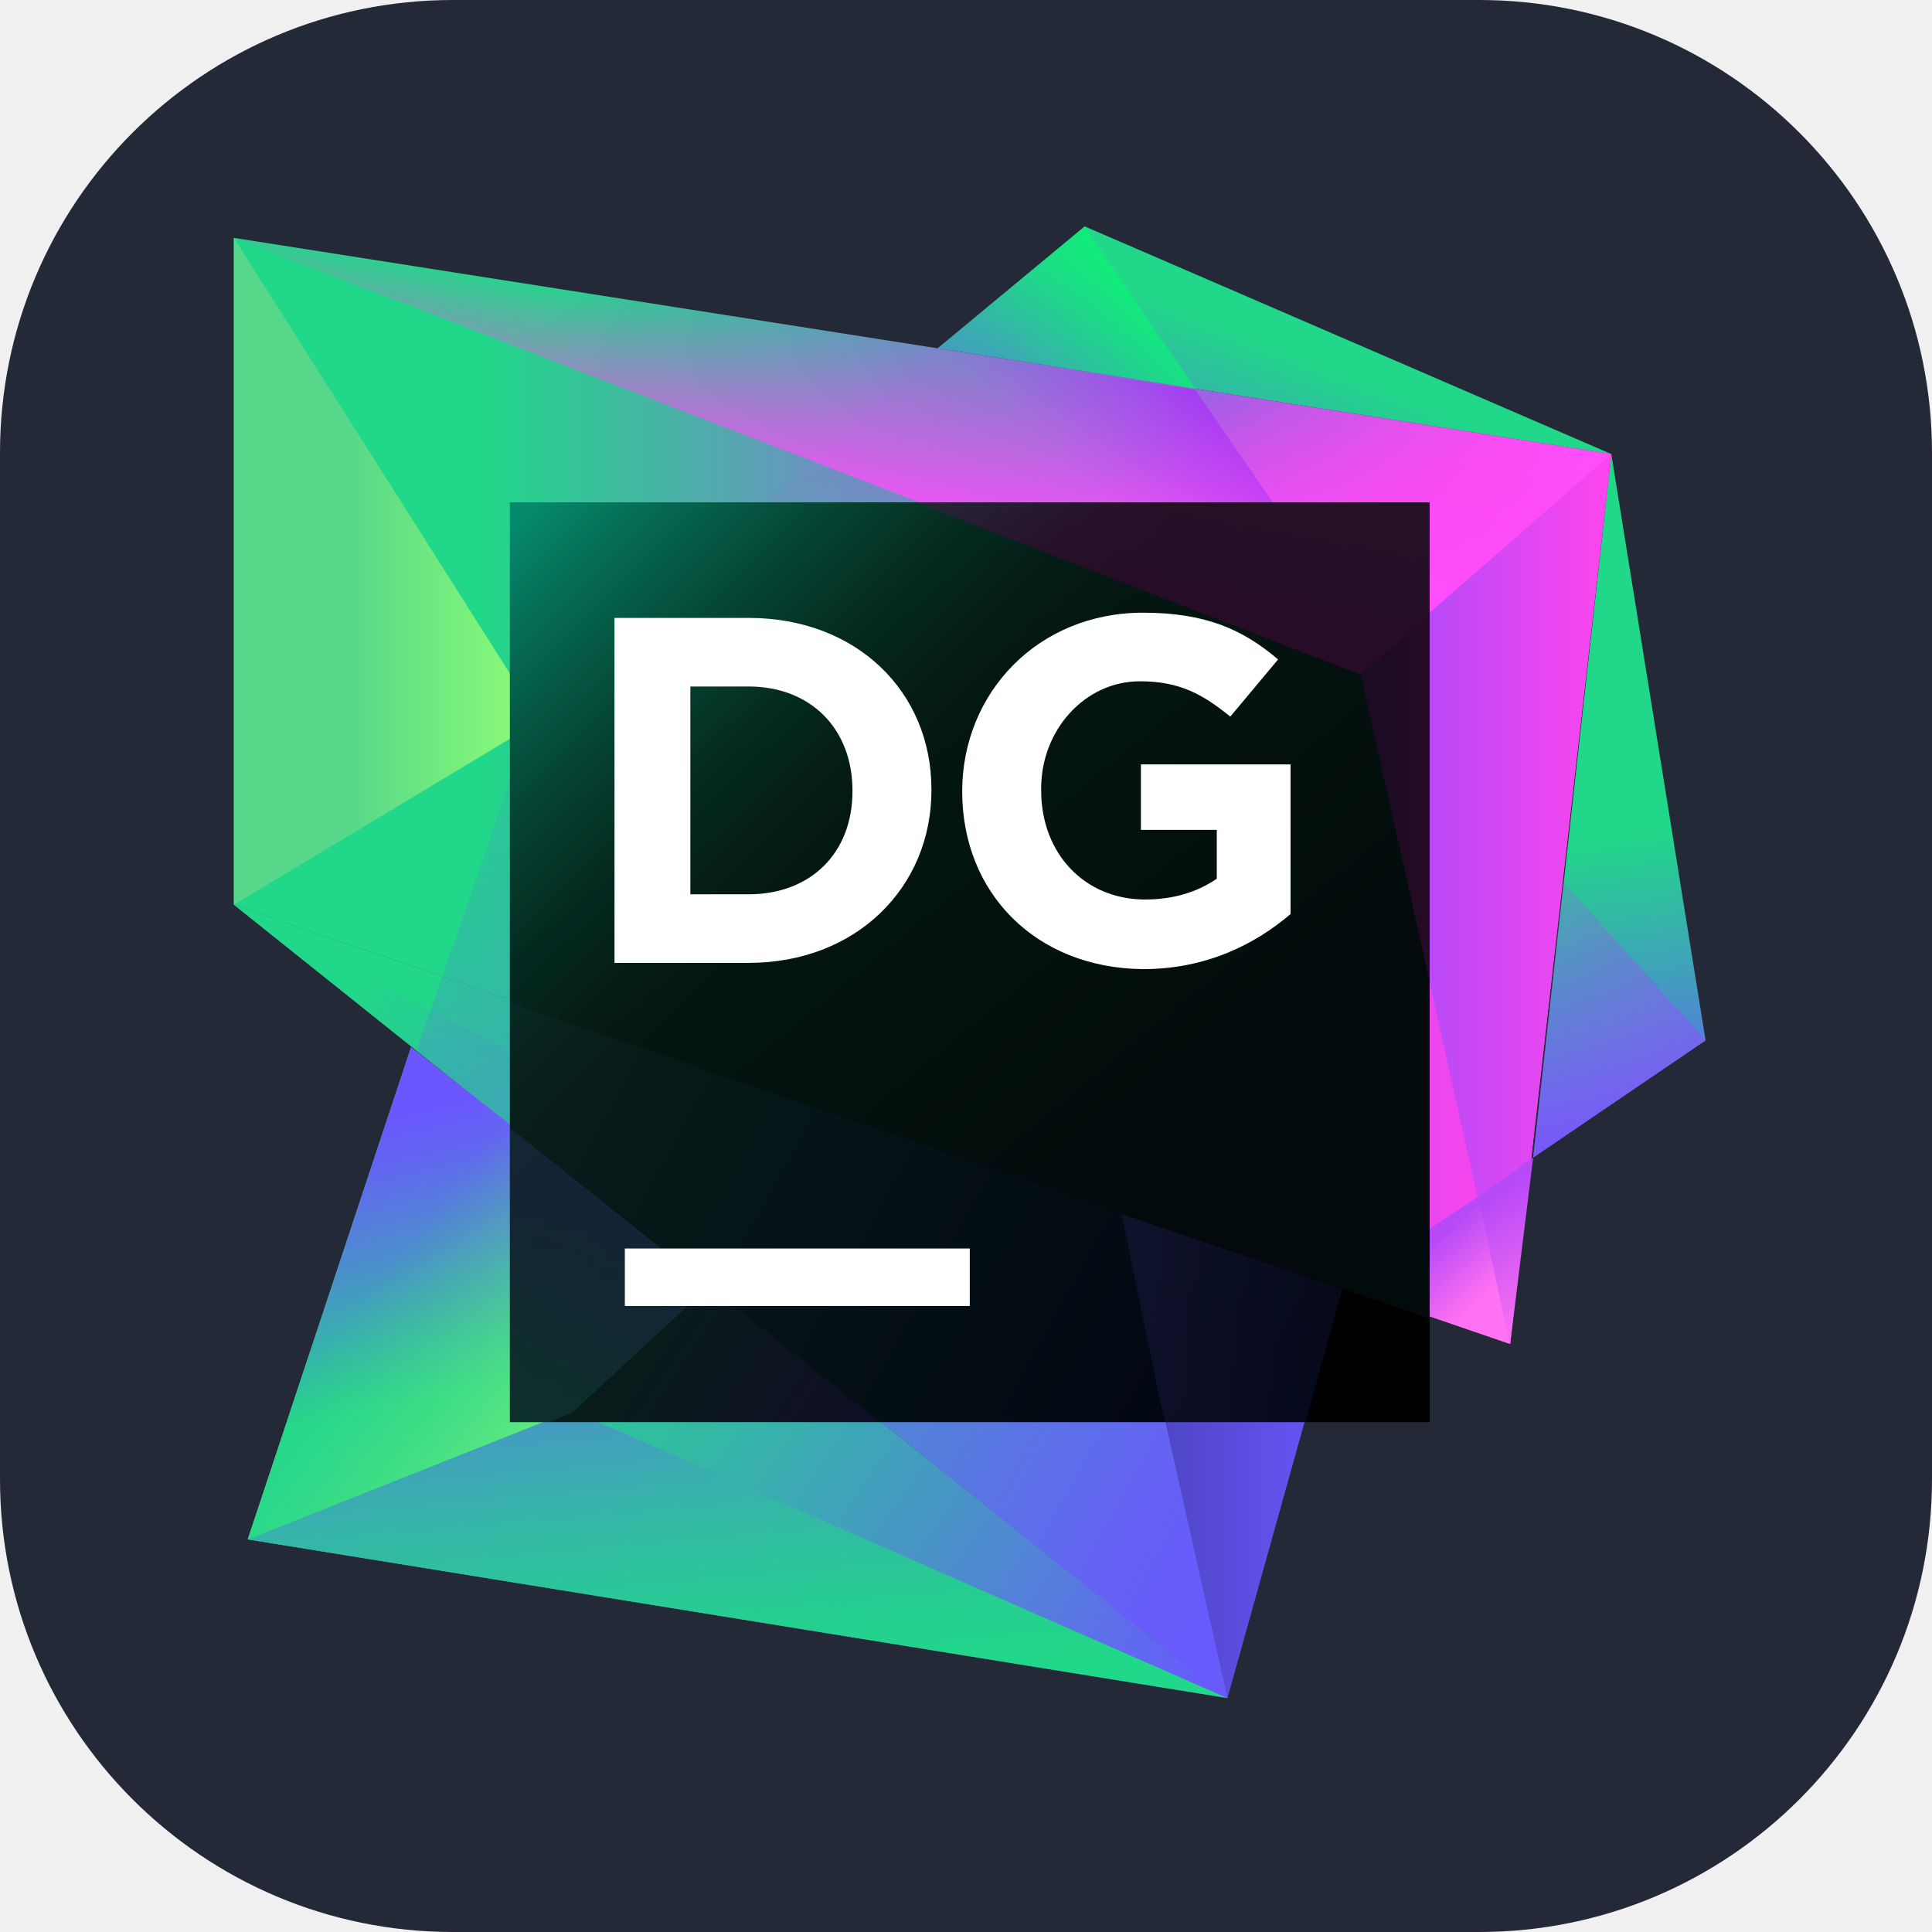
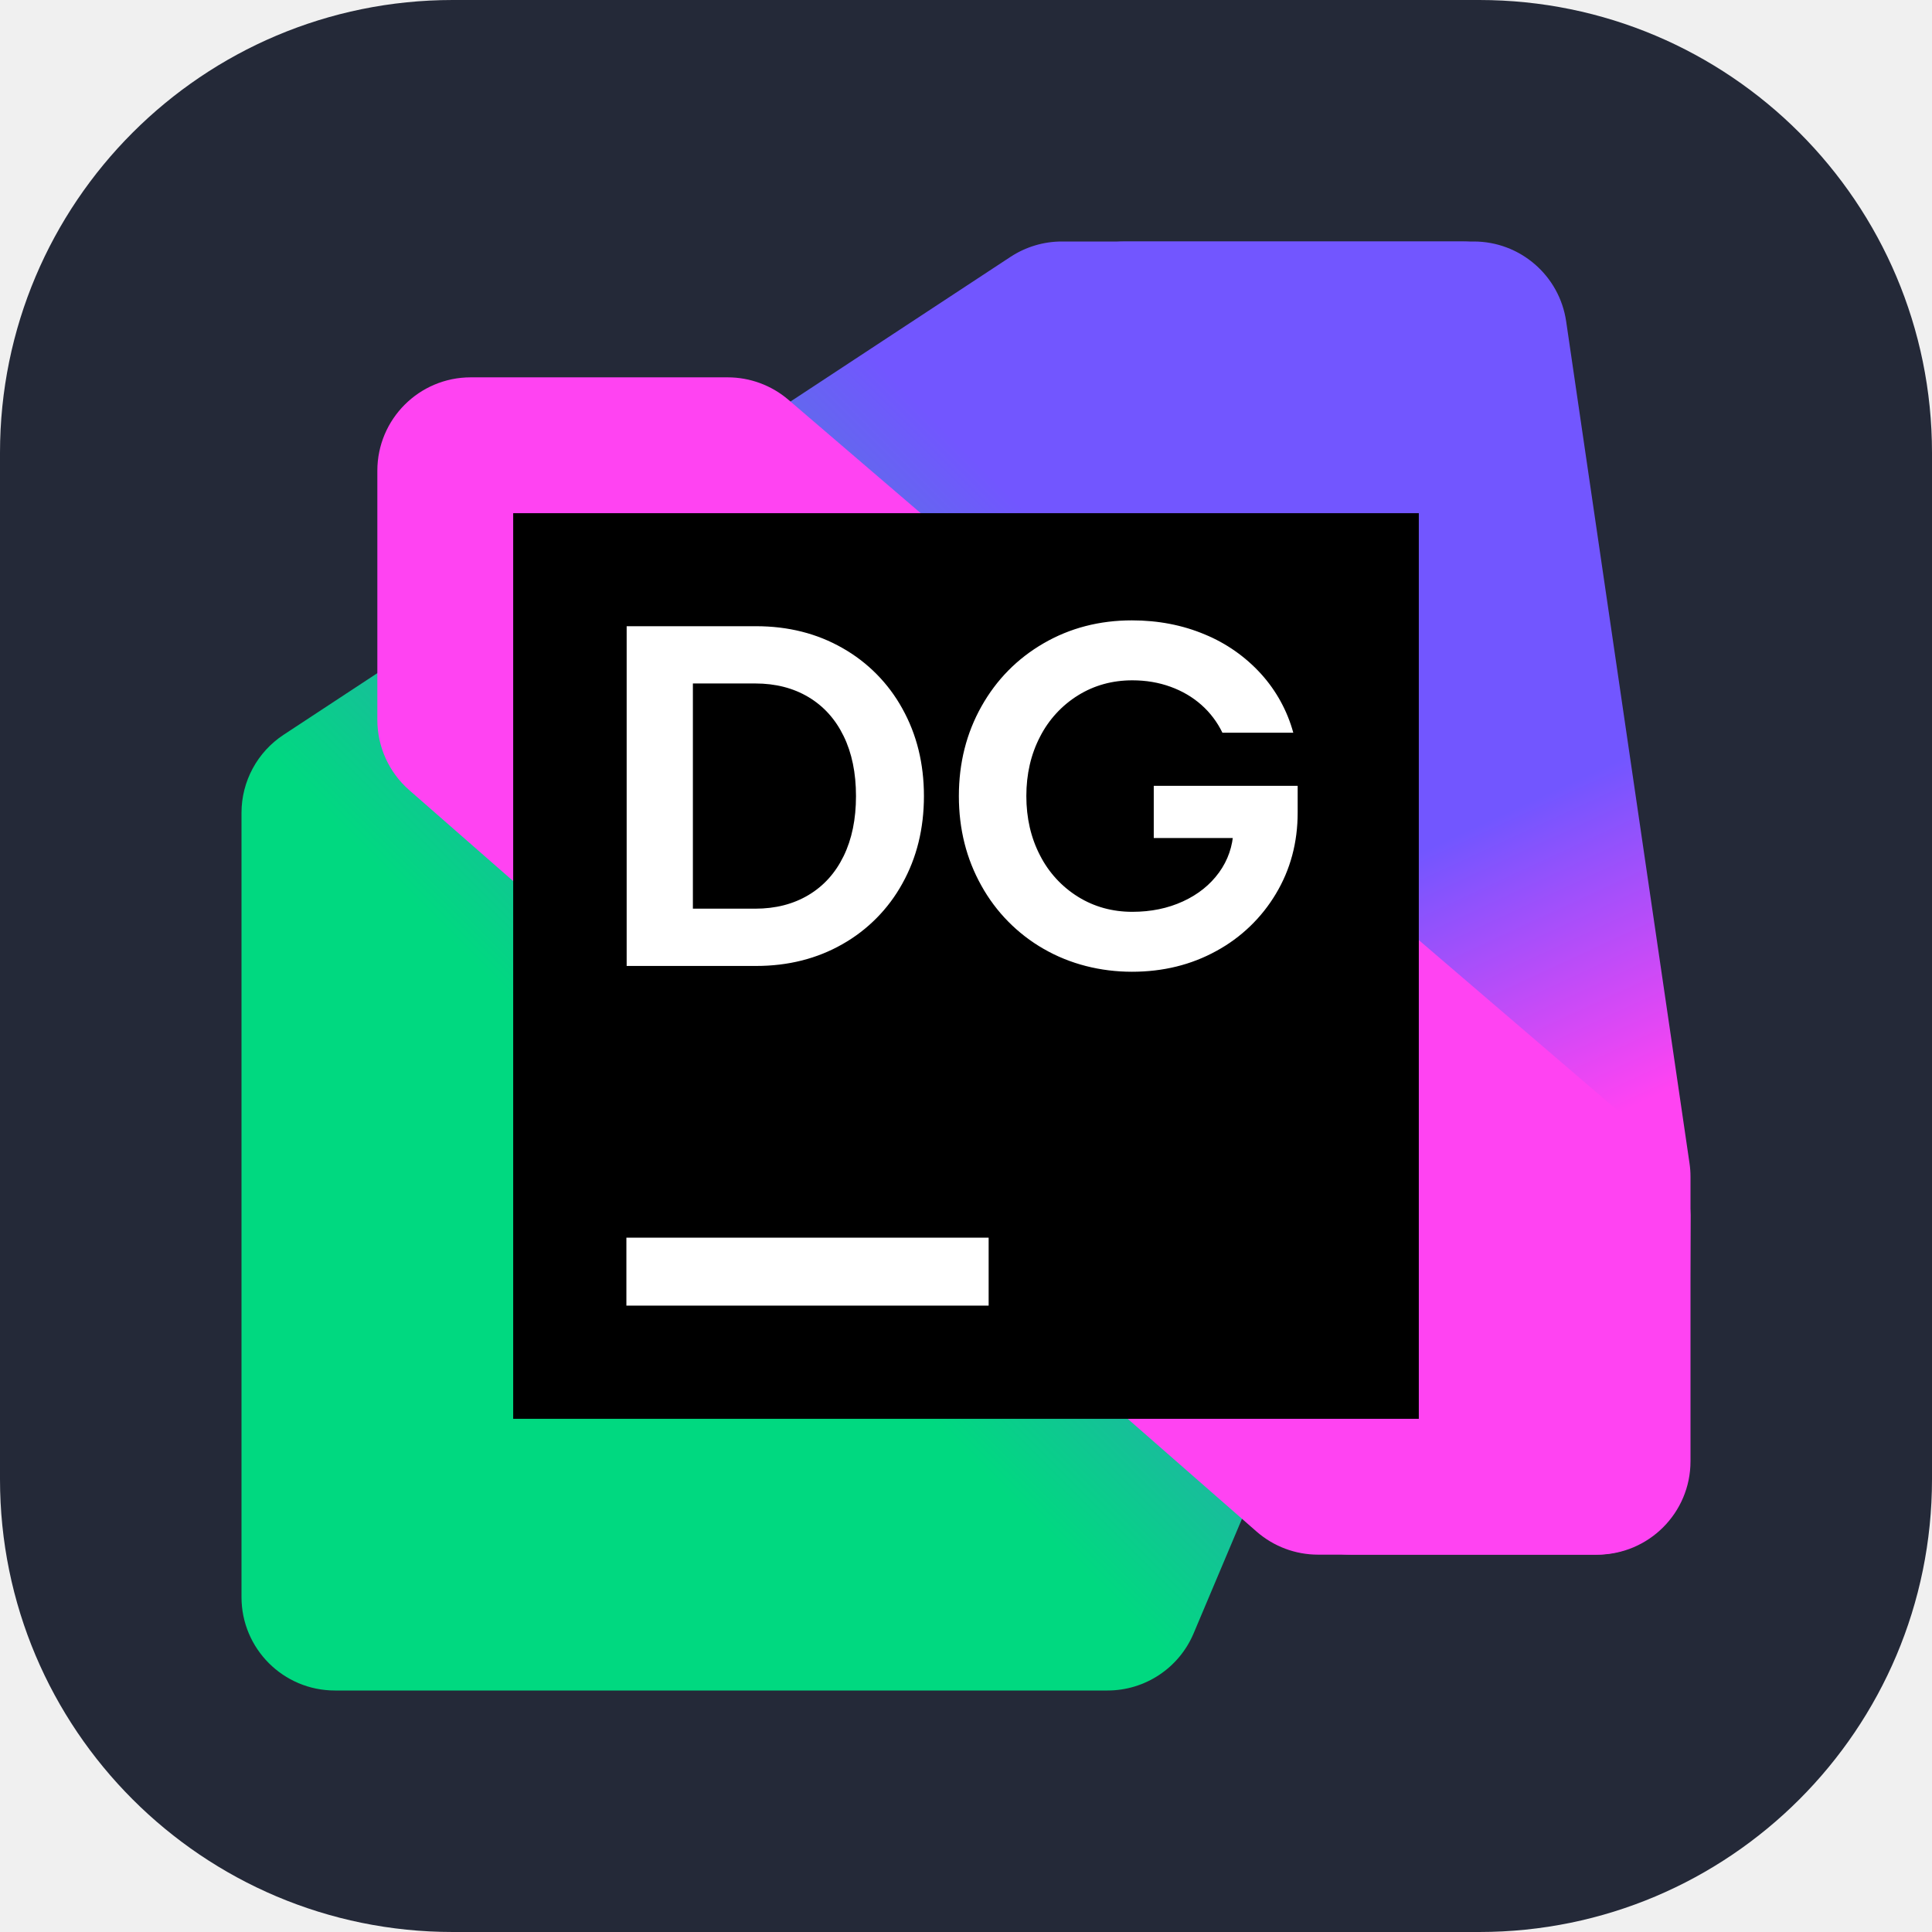
<svg xmlns="http://www.w3.org/2000/svg" width="256" height="256" viewBox="0 0 256 256" fill="none">
  <g id="DataGrip">
-     <path id="Vector" d="M196 0H60C26.863 0 0 26.863 0 60V196C0 229.137 26.863 256 60 256H196C229.137 256 256 229.137 256 196V60C256 26.863 229.137 0 196 0Z" fill="#242938" />
-     <g id="Group 18">
-       <path id="Vector_2" d="M213.507 60.164L225.999 137.859L203.148 153.398L213.507 60.164Z" fill="url(#paint0_linear_8_85)" />
-       <path id="Vector_3" d="M225.999 137.859L203.148 153.398L207.109 116.835L225.999 137.859Z" fill="url(#paint1_linear_8_85)" />
-       <path id="Vector_4" d="M213.508 60.164L143.734 30L124.234 46.148L213.508 60.164Z" fill="url(#paint2_linear_8_85)" />
-       <path id="Vector_5" d="M158.664 51.937L143.734 30L124.234 46.148L158.664 51.937Z" fill="url(#paint3_linear_8_85)" />
-       <path id="Vector_6" d="M162.625 225L54.461 138.774L32.829 203.977L162.625 225Z" fill="url(#paint4_linear_8_85)" />
-       <path id="Vector_7" d="M162.625 224.999L75.789 186.914L32.829 203.976L162.625 224.999Z" fill="url(#paint5_linear_8_85)" />
-       <path id="Vector_8" d="M177.859 170.46L31 119.882L162.625 224.999L177.859 170.46Z" fill="url(#paint6_linear_8_85)" />
-       <path id="Vector_9" d="M177.859 170.46L168.108 167.109L153.788 185.695L162.624 224.999L177.859 170.46Z" fill="url(#paint7_linear_8_85)" />
-       <path id="Vector_10" d="M153.789 185.695L31 119.882L143.429 209.765L162.625 224.999L153.789 185.695Z" fill="url(#paint8_linear_8_85)" />
-       <path id="Vector_11" d="M31 31.523V119.883L200.101 178.078L213.507 60.164L31 31.523Z" fill="url(#paint9_linear_8_85)" />
-       <path id="Vector_12" d="M31 31.523V119.883L200.101 178.078L180.296 89.109L31 31.523Z" fill="url(#paint10_linear_8_85)" />
-       <path id="Vector_13" d="M31 31.523V119.883L71.523 95.508L31 31.523Z" fill="url(#paint11_linear_8_85)" />
-       <path id="Vector_14" d="M75.789 186.914L180.906 89.719L70 96.422L32.829 203.976L75.789 186.914Z" fill="url(#paint12_linear_8_85)" />
-       <path id="Vector_15" d="M75.789 186.914L79.446 158.274L54.461 138.774L32.829 203.977L75.789 186.914Z" fill="url(#paint13_linear_8_85)" />
-       <path id="Vector_16" d="M75.789 186.914L79.446 158.274L54.461 138.774L32.829 203.977L75.789 186.914Z" fill="url(#paint14_linear_8_85)" />
-       <path id="Vector_17" d="M213.507 60.164L200.101 178.077L180.296 89.109L213.507 60.164Z" fill="url(#paint15_linear_8_85)" />
-       <path id="Vector_18" d="M200.102 178.078L203.148 153.398L195.836 158.578L200.102 178.078Z" fill="url(#paint16_linear_8_85)" />
-       <path id="Vector_19" d="M200.101 178.078L177.859 170.461L195.836 158.578L200.101 178.078Z" fill="url(#paint17_linear_8_85)" />
-       <path id="Vector_20" d="M213.507 60.163L165.367 102.82L69.086 96.117L124.234 46.148L213.507 60.163Z" fill="url(#paint18_linear_8_85)" />
-       <path id="Vector_21" d="M180.296 89.109L213.507 60.164L31 31.523L180.296 89.109Z" fill="url(#paint19_linear_8_85)" />
-       <path id="Vector_22" d="M180.296 89.109L213.507 60.164L31 31.523L180.296 89.109Z" fill="url(#paint20_linear_8_85)" />
-       <path id="Vector_23" d="M107.782 61.078L180.297 89.109L182.734 86.976L158.359 51.632L124.235 46.148L107.782 61.078Z" fill="url(#paint21_linear_8_85)" />
-       <path id="Vector_24" d="M189.437 66.562H67.562V188.437H189.437V66.562Z" fill="url(#paint22_linear_8_85)" />
-       <g id="Group" opacity="0.5">
-         <path id="Vector_25" opacity="0.3" d="M67.562 149.438V188.437H116.617L67.562 149.438Z" fill="url(#paint23_linear_8_85)" />
-         <path id="Vector_26" opacity="0.3" d="M67.562 149.438V188.437H72.742L75.789 187.219L93.918 170.461L67.562 149.438Z" fill="url(#paint24_linear_8_85)" />
-         <path id="Vector_27" opacity="0.3" d="M67.562 149.437L116.617 188.437H172.984L177.859 170.765L67.562 132.832V149.437Z" fill="url(#paint25_linear_8_85)" />
-         <path id="Vector_28" opacity="0.3" d="M153.789 186L154.398 188.437H172.984L177.859 170.766L148.609 160.863L153.789 186Z" fill="url(#paint26_linear_8_85)" />
-         <path id="Vector_29" opacity="0.3" d="M189.437 81.492L180.296 89.414L189.437 130.089V81.492Z" fill="url(#paint27_linear_8_85)" />
-         <path id="Vector_30" opacity="0.3" d="M189.437 66.562H121.339L180.296 89.414L189.437 81.492V66.562Z" fill="url(#paint28_linear_8_85)" />
-         <path id="Vector_31" opacity="0.3" d="M189.437 174.726V130.09L180.297 89.414L121.34 66.562H67.562V132.832L189.437 174.726Z" fill="url(#paint29_linear_8_85)" />
+     <path id="Vector" d="M196 0H60C26.863 0 0 26.863 0 60V196C0 229.137 26.863 256 60 256H196C229.137 256 256 229.137 256 196V60C256 26.863 229.137 0 196 0Z" fill="#242938" class="rect" />
+     <g transform="translate(32, 32)">
+       <g transform="scale(3)">
+         <defs>
+           <linearGradient id="__JETBRAINS_COM__LOGO_PREFIX__20" x1="59.676" x2="1.08" y1="4.067" y2="62.663" gradientUnits="userSpaceOnUse">
+             <stop offset="0.28" stop-color="#7256FF" />
+             <stop offset="0.66" stop-color="#00D980" />
+           </linearGradient>
+           <linearGradient id="__JETBRAINS_COM__LOGO_PREFIX__19" x1="64.391" x2="39.607" y1="56.329" y2="2.874" gradientUnits="userSpaceOnUse">
+             <stop offset="0.3" stop-color="#FF43F2" />
+             <stop offset="0.54" stop-color="#7256FF" />
+           </linearGradient>
+         </defs>
+         <path fill="url(#__JETBRAINS_COM__LOGO_PREFIX__20)" d="M4.125 64h34.127a4.125 4.125 0 0 0 3.8-2.52L57.85 24.057c.219-.518.33-1.076.324-1.638l-.15-18.329A4.125 4.125 0 0 0 53.9 0H36.234c-.806 0-1.593.236-2.267.678L1.86 21.787A4.125 4.125 0 0 0 0 25.234v34.641A4.125 4.125 0 0 0 4.125 64Z" />
+         <path fill="url(#__JETBRAINS_COM__LOGO_PREFIX__19)" d="M49.013 58h10.862A4.125 4.125 0 0 0 64 53.875V41.309c0-.2-.014-.4-.044-.598L58.508 3.527A4.125 4.125 0 0 0 54.427 0H39.029a4.125 4.125 0 0 0-4.125 4.126l.005 18.505c0 .425.066.848.195 1.253l9.979 31.246a4.126 4.126 0 0 0 3.93 2.87Z" />
+         <path fill="#FF43F2" d="M47.55 58h12.259a4.125 4.125 0 0 0 4.124-4.19L64 43c-.018-1.181-.785-2.531-1.682-3.3L24.159 6.993A4.126 4.126 0 0 0 21.474 6H10.125A4.125 4.125 0 0 0 6 10.125v11.003c0 1.19.514 2.321 1.409 3.104L44.834 56.98A4.123 4.123 0 0 0 47.55 58Z" />
+         <path fill="#000" d="M52 12H12v40h40V12Z" />
+         <path fill="#fff" d="M33 44H17v3h16v-3ZM17.012 16.992h5.713c1.422 0 2.696.321 3.821.965a6.882 6.882 0 0 1 2.642 2.674c.636 1.14.954 2.427.954 3.864 0 1.437-.318 2.725-.954 3.865a6.891 6.891 0 0 1-2.642 2.674c-1.125.643-2.4.964-3.821.964h-5.713V16.992Zm8.028 11.876c.672-.4 1.19-.973 1.554-1.72.365-.747.547-1.63.547-2.653 0-1.023-.182-1.907-.547-2.653-.364-.747-.882-1.32-1.554-1.721-.672-.4-1.454-.6-2.348-.6h-2.755v9.947h2.755c.893 0 1.676-.2 2.348-.6Zm10.386 2.374a7.287 7.287 0 0 1-2.744-2.786c-.664-1.183-.997-2.503-.997-3.961s.333-2.778.997-3.96 1.58-2.112 2.744-2.787c1.164-.675 2.466-1.014 3.902-1.014 1.164 0 2.238.208 3.221.622a6.909 6.909 0 0 1 2.487 1.747 6.362 6.362 0 0 1 1.42 2.594h-3.13a3.914 3.914 0 0 0-.927-1.228c-.39-.346-.845-.614-1.367-.803s-1.082-.284-1.683-.284c-.886 0-1.686.221-2.401.664a4.612 4.612 0 0 0-1.678 1.828c-.403.775-.605 1.649-.605 2.62s.202 1.846.605 2.621a4.607 4.607 0 0 0 1.678 1.828c.714.443 1.515.664 2.401.664.822 0 1.567-.154 2.235-.461.668-.307 1.199-.733 1.592-1.276a3.297 3.297 0 0 0 .633-1.833l.01.31h-3.526v-2.304h6.356v1.18c0 1.321-.32 2.517-.96 3.585a6.885 6.885 0 0 1-2.625 2.525c-1.112.614-2.357.921-3.736.921-1.38 0-2.737-.337-3.902-1.013v.002Z" />
      </g>
-       <path id="Vector_32" d="M128.5 165.434H82.797V173.051H128.5V165.434Z" fill="white" />
-       <path id="Vector_33" d="M81.425 81.876H99.186C113.506 81.876 123.419 91.651 123.419 104.594V104.731C123.419 117.536 113.506 127.587 99.186 127.587H81.425V81.876ZM91.476 90.963V118.5H99.186C107.447 118.5 112.955 112.993 112.955 104.869V104.731C112.955 96.608 107.447 90.963 99.186 90.963H91.476Z" fill="white" />
-       <path id="Vector_34" d="M127.496 104.869C127.496 91.788 137.547 81.186 151.453 81.186C159.714 81.186 164.671 83.389 169.352 87.382L163.019 94.955C159.439 92.064 156.41 90.274 151.04 90.274C143.742 90.274 137.96 96.745 137.96 104.455V104.731C137.96 113.13 143.742 119.188 151.728 119.188C155.446 119.188 158.613 118.224 161.229 116.434V109.963H151.178V101.289H171.004V121.116C166.323 125.109 159.852 128.413 151.453 128.413C137.271 128.275 127.496 118.362 127.496 104.869Z" fill="white" />
    </g>
  </g>
-   <defs>
-     <linearGradient id="paint0_linear_8_85" x1="209.641" y1="103.348" x2="215.343" y2="152.992" gradientUnits="userSpaceOnUse">
-       <stop offset="0.16" stop-color="#21D789" />
-       <stop offset="0.54" stop-color="#419FBC" />
-       <stop offset="1" stop-color="#6B57FF" />
-     </linearGradient>
-     <linearGradient id="paint1_linear_8_85" x1="184.627" y1="127.988" x2="258.731" y2="154.081" gradientUnits="userSpaceOnUse">
-       <stop offset="0.021" stop-color="#B74AF7" stop-opacity="0" />
-       <stop offset="0.744" stop-color="#8053FD" stop-opacity="0.739" />
-       <stop offset="1" stop-color="#6B57FF" />
-     </linearGradient>
-     <linearGradient id="paint2_linear_8_85" x1="157.656" y1="82.05" x2="172.08" y2="45.152" gradientUnits="userSpaceOnUse">
-       <stop stop-color="#6B57FF" />
-       <stop offset="0.952" stop-color="#21D789" />
-     </linearGradient>
-     <linearGradient id="paint3_linear_8_85" x1="157.907" y1="36.239" x2="134.519" y2="52.627" gradientUnits="userSpaceOnUse">
-       <stop stop-color="#00FF6A" />
-       <stop offset="0.952" stop-color="#21D789" stop-opacity="0" />
-     </linearGradient>
-     <linearGradient id="paint4_linear_8_85" x1="162.319" y1="252.731" x2="25.355" y2="158.932" gradientUnits="userSpaceOnUse">
-       <stop offset="0.098" stop-color="#6B57FF" />
-       <stop offset="0.118" stop-color="#685CFB" />
-       <stop offset="0.345" stop-color="#4A91CA" />
-       <stop offset="0.542" stop-color="#34B7A7" />
-       <stop offset="0.699" stop-color="#26CE91" />
-       <stop offset="0.797" stop-color="#21D789" />
-     </linearGradient>
-     <linearGradient id="paint5_linear_8_85" x1="92.111" y1="149.453" x2="100.142" y2="242.501" gradientUnits="userSpaceOnUse">
-       <stop offset="0.098" stop-color="#6B57FF" />
-       <stop offset="0.118" stop-color="#685CFB" />
-       <stop offset="0.345" stop-color="#4A91CA" />
-       <stop offset="0.542" stop-color="#34B7A7" />
-       <stop offset="0.699" stop-color="#26CE91" />
-       <stop offset="0.797" stop-color="#21D789" />
-     </linearGradient>
-     <linearGradient id="paint6_linear_8_85" x1="43.147" y1="127.521" x2="214.02" y2="221.866" gradientUnits="userSpaceOnUse">
-       <stop offset="0.075" stop-color="#21D789" />
-       <stop offset="0.887" stop-color="#6B57FF" />
-     </linearGradient>
-     <linearGradient id="paint7_linear_8_85" x1="153.782" y1="196.079" x2="177.855" y2="196.079" gradientUnits="userSpaceOnUse">
-       <stop offset="0.027" stop-color="#4F46C6" />
-       <stop offset="1" stop-color="#6B57FF" />
-     </linearGradient>
-     <linearGradient id="paint8_linear_8_85" x1="37.107" y1="138.461" x2="207.98" y2="232.806" gradientUnits="userSpaceOnUse">
-       <stop offset="0.027" stop-color="#21D789" />
-       <stop offset="0.7" stop-color="#685CFA" />
-       <stop offset="1" stop-color="#6B57FF" />
-     </linearGradient>
-     <linearGradient id="paint9_linear_8_85" x1="21.529" y1="78.908" x2="189.078" y2="115.359" gradientUnits="userSpaceOnUse">
-       <stop offset="0.242" stop-color="#21D789" />
-       <stop offset="0.447" stop-color="#59A3B2" />
-       <stop offset="0.767" stop-color="#B74AF7" />
-       <stop offset="1" stop-color="#FF45ED" />
-     </linearGradient>
-     <linearGradient id="paint10_linear_8_85" x1="43.227" y1="104.77" x2="202.414" y2="104.77" gradientUnits="userSpaceOnUse">
-       <stop offset="0.131" stop-color="#21D789" />
-       <stop offset="0.349" stop-color="#59A3B2" />
-       <stop offset="0.69" stop-color="#B74AF7" />
-       <stop offset="1" stop-color="#FF45ED" />
-     </linearGradient>
-     <linearGradient id="paint11_linear_8_85" x1="33.917" y1="75.695" x2="71.896" y2="75.695" gradientUnits="userSpaceOnUse">
-       <stop offset="0.309" stop-color="#56D789" />
-       <stop offset="0.959" stop-color="#8DFC77" />
-       <stop offset="1" stop-color="#91FF76" />
-     </linearGradient>
-     <linearGradient id="paint12_linear_8_85" x1="97.903" y1="262.306" x2="110.983" y2="91.33" gradientUnits="userSpaceOnUse">
-       <stop stop-color="#21D789" />
-       <stop offset="0.996" stop-color="#6B57FF" stop-opacity="0" />
-     </linearGradient>
-     <linearGradient id="paint13_linear_8_85" x1="46.158" y1="137.953" x2="57.902" y2="189.12" gradientUnits="userSpaceOnUse">
-       <stop offset="0.206" stop-color="#6B57FF" />
-       <stop offset="0.327" stop-color="#6266F1" />
-       <stop offset="0.562" stop-color="#4B8FCC" />
-       <stop offset="0.884" stop-color="#26CF90" />
-       <stop offset="0.921" stop-color="#21D789" />
-     </linearGradient>
-     <linearGradient id="paint14_linear_8_85" x1="31.401" y1="161.919" x2="80.376" y2="200.102" gradientUnits="userSpaceOnUse">
-       <stop offset="0.309" stop-color="#56D789" stop-opacity="0" />
-       <stop offset="0.959" stop-color="#8DFC77" stop-opacity="0.94" />
-       <stop offset="1" stop-color="#91FF76" />
-     </linearGradient>
-     <linearGradient id="paint15_linear_8_85" x1="180.33" y1="119.236" x2="213.564" y2="119.236" gradientUnits="userSpaceOnUse">
-       <stop offset="0.261" stop-color="#B74AF7" />
-       <stop offset="1" stop-color="#FF45ED" />
-     </linearGradient>
-     <linearGradient id="paint16_linear_8_85" x1="207.008" y1="173.792" x2="196.631" y2="158.435" gradientUnits="userSpaceOnUse">
-       <stop stop-color="#FF72F1" />
-       <stop offset="0.963" stop-color="#B74AF7" />
-     </linearGradient>
-     <linearGradient id="paint17_linear_8_85" x1="208.257" y1="188.084" x2="188.335" y2="166.087" gradientUnits="userSpaceOnUse">
-       <stop offset="0.668" stop-color="#FF72F1" />
-       <stop offset="1" stop-color="#B74AF7" />
-     </linearGradient>
-     <linearGradient id="paint18_linear_8_85" x1="101.428" y1="11.546" x2="152.884" y2="97.475" gradientUnits="userSpaceOnUse">
-       <stop offset="0.163" stop-color="#B74AF7" stop-opacity="0.5" />
-       <stop offset="0.999" stop-color="#00FF6A" stop-opacity="0" />
-     </linearGradient>
-     <linearGradient id="paint19_linear_8_85" x1="179.35" y1="115.058" x2="140.336" y2="67.743" gradientUnits="userSpaceOnUse">
-       <stop offset="0.297" stop-color="#FF4FFF" stop-opacity="0.96" />
-       <stop offset="0.999" stop-color="#FF45ED" stop-opacity="0" />
-     </linearGradient>
-     <linearGradient id="paint20_linear_8_85" x1="118.152" y1="68.978" x2="122.302" y2="45.736" gradientUnits="userSpaceOnUse">
-       <stop stop-color="#FF4FFF" stop-opacity="0.96" />
-       <stop offset="0.993" stop-color="#FF45ED" stop-opacity="0" />
-     </linearGradient>
-     <linearGradient id="paint21_linear_8_85" x1="168.533" y1="47.181" x2="149.105" y2="69.633" gradientUnits="userSpaceOnUse">
-       <stop offset="0.121" stop-color="#A326F7" />
-       <stop offset="0.952" stop-color="#B74AF7" stop-opacity="0" />
-     </linearGradient>
-     <linearGradient id="paint22_linear_8_85" x1="65.925" y1="64.925" x2="181.317" y2="180.317" gradientUnits="userSpaceOnUse">
-       <stop offset="0.028" stop-color="#007E67" />
-       <stop offset="0.112" stop-color="#005344" />
-       <stop offset="0.198" stop-color="#002F27" />
-       <stop offset="0.278" stop-color="#001511" />
-       <stop offset="0.349" stop-color="#000605" />
-       <stop offset="0.406" />
-       <stop offset="0.914" />
-     </linearGradient>
-     <linearGradient id="paint23_linear_8_85" x1="115.733" y1="201.903" x2="53.776" y2="159.472" gradientUnits="userSpaceOnUse">
-       <stop offset="0.098" stop-color="#6B57FF" />
-       <stop offset="0.118" stop-color="#685CFB" />
-       <stop offset="0.345" stop-color="#4A91CA" />
-       <stop offset="0.542" stop-color="#34B7A7" />
-       <stop offset="0.699" stop-color="#26CE91" />
-       <stop offset="0.797" stop-color="#21D789" />
-     </linearGradient>
-     <linearGradient id="paint24_linear_8_85" x1="77.245" y1="205.717" x2="81.311" y2="152.561" gradientUnits="userSpaceOnUse">
-       <stop offset="0.075" stop-color="#21D789" />
-       <stop offset="0.887" stop-color="#6B57FF" />
-     </linearGradient>
-     <linearGradient id="paint25_linear_8_85" x1="75.344" y1="139.898" x2="197.91" y2="207.57" gradientUnits="userSpaceOnUse">
-       <stop stop-color="#34B7A7" />
-       <stop offset="0.887" stop-color="#000069" />
-     </linearGradient>
-     <linearGradient id="paint26_linear_8_85" x1="148.569" y1="174.616" x2="177.856" y2="174.616" gradientUnits="userSpaceOnUse">
-       <stop offset="0.027" stop-color="#4F46C6" />
-       <stop offset="1" stop-color="#1F2C61" />
-     </linearGradient>
-     <linearGradient id="paint27_linear_8_85" x1="180.33" y1="105.799" x2="189.437" y2="105.799" gradientUnits="userSpaceOnUse">
-       <stop offset="0.261" stop-color="#B74AF7" />
-       <stop offset="1" stop-color="#FF45ED" />
-     </linearGradient>
-     <linearGradient id="paint28_linear_8_85" x1="154.598" y1="78.42" x2="157.517" y2="62.071" gradientUnits="userSpaceOnUse">
-       <stop stop-color="#FF4FFF" />
-       <stop offset="0.993" stop-color="#FF75FF" />
-     </linearGradient>
-     <linearGradient id="paint29_linear_8_85" x1="89.335" y1="69.26" x2="171.861" y2="169.022" gradientUnits="userSpaceOnUse">
-       <stop stop-color="#20D185" />
-       <stop offset="0.443" stop-color="#198767" />
-       <stop offset="0.844" stop-color="#12414A" />
-     </linearGradient>
-   </defs>
</svg>
